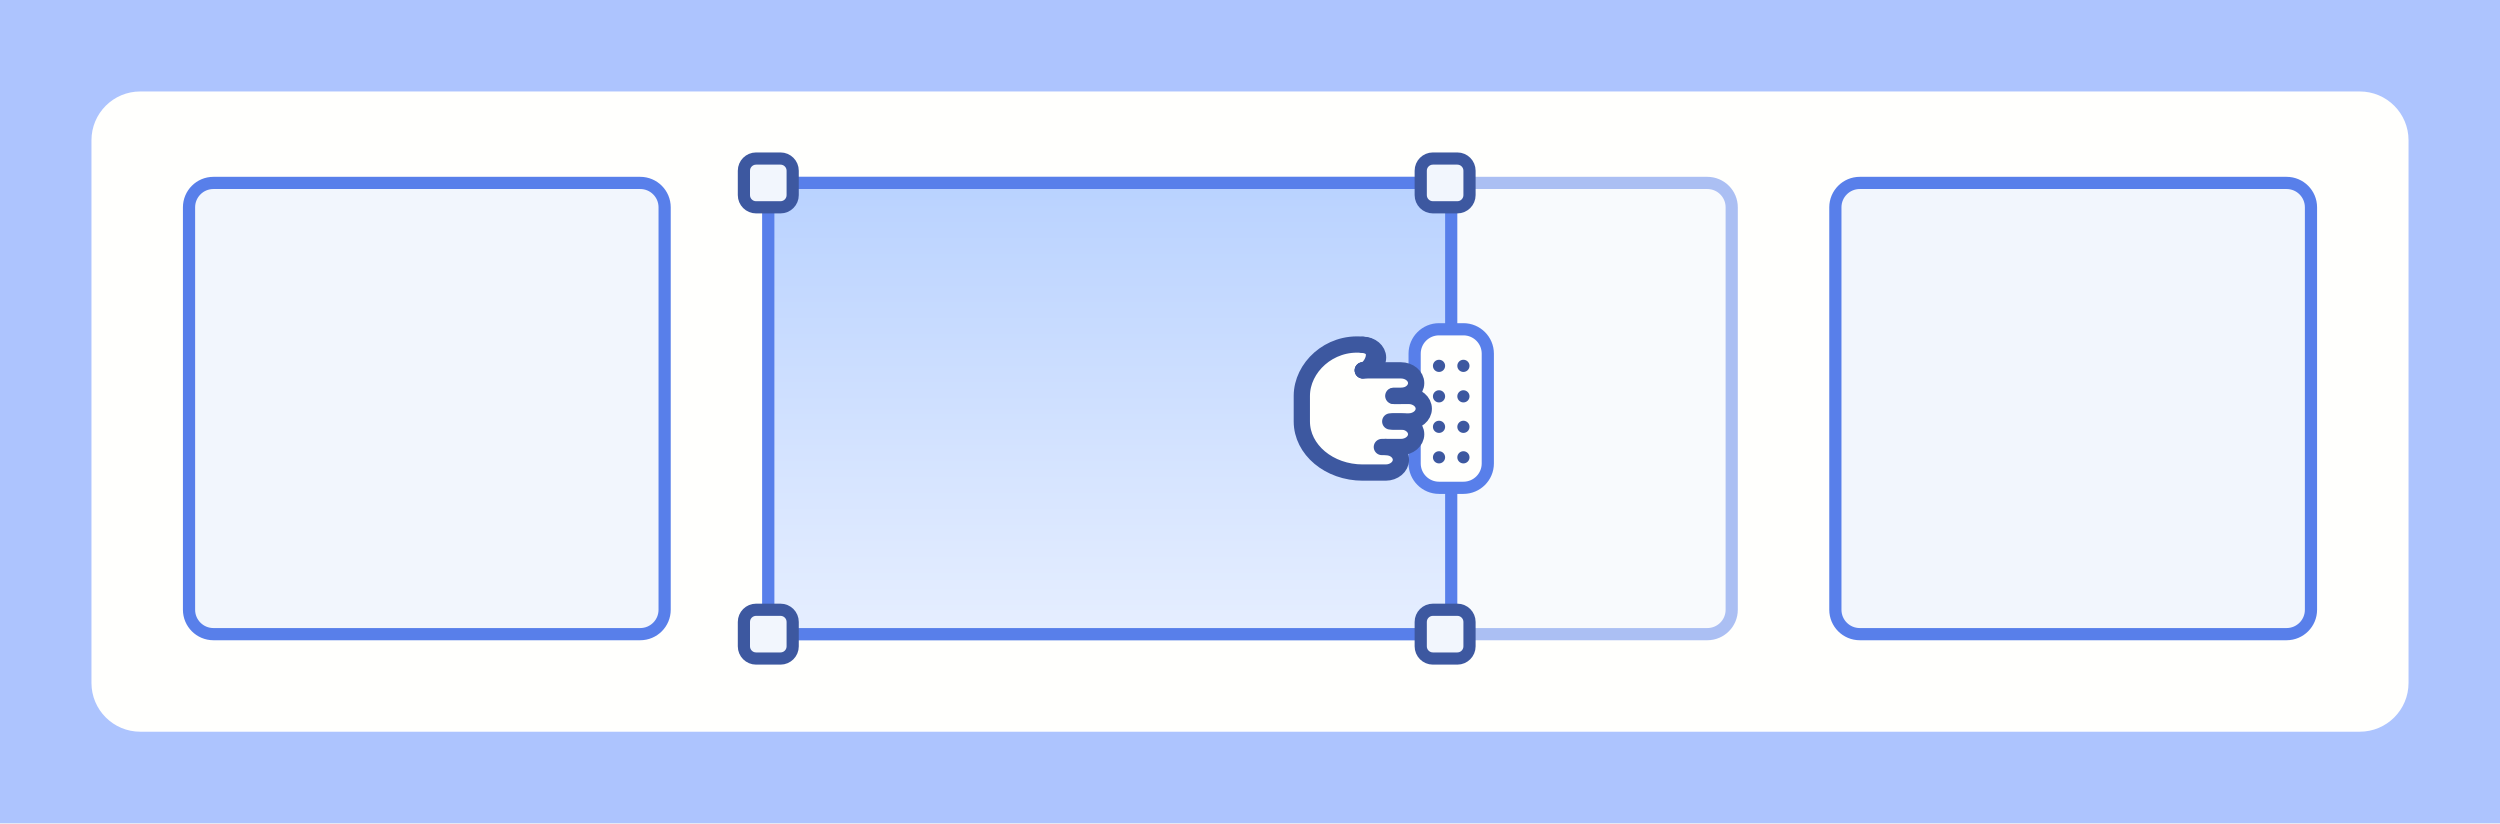
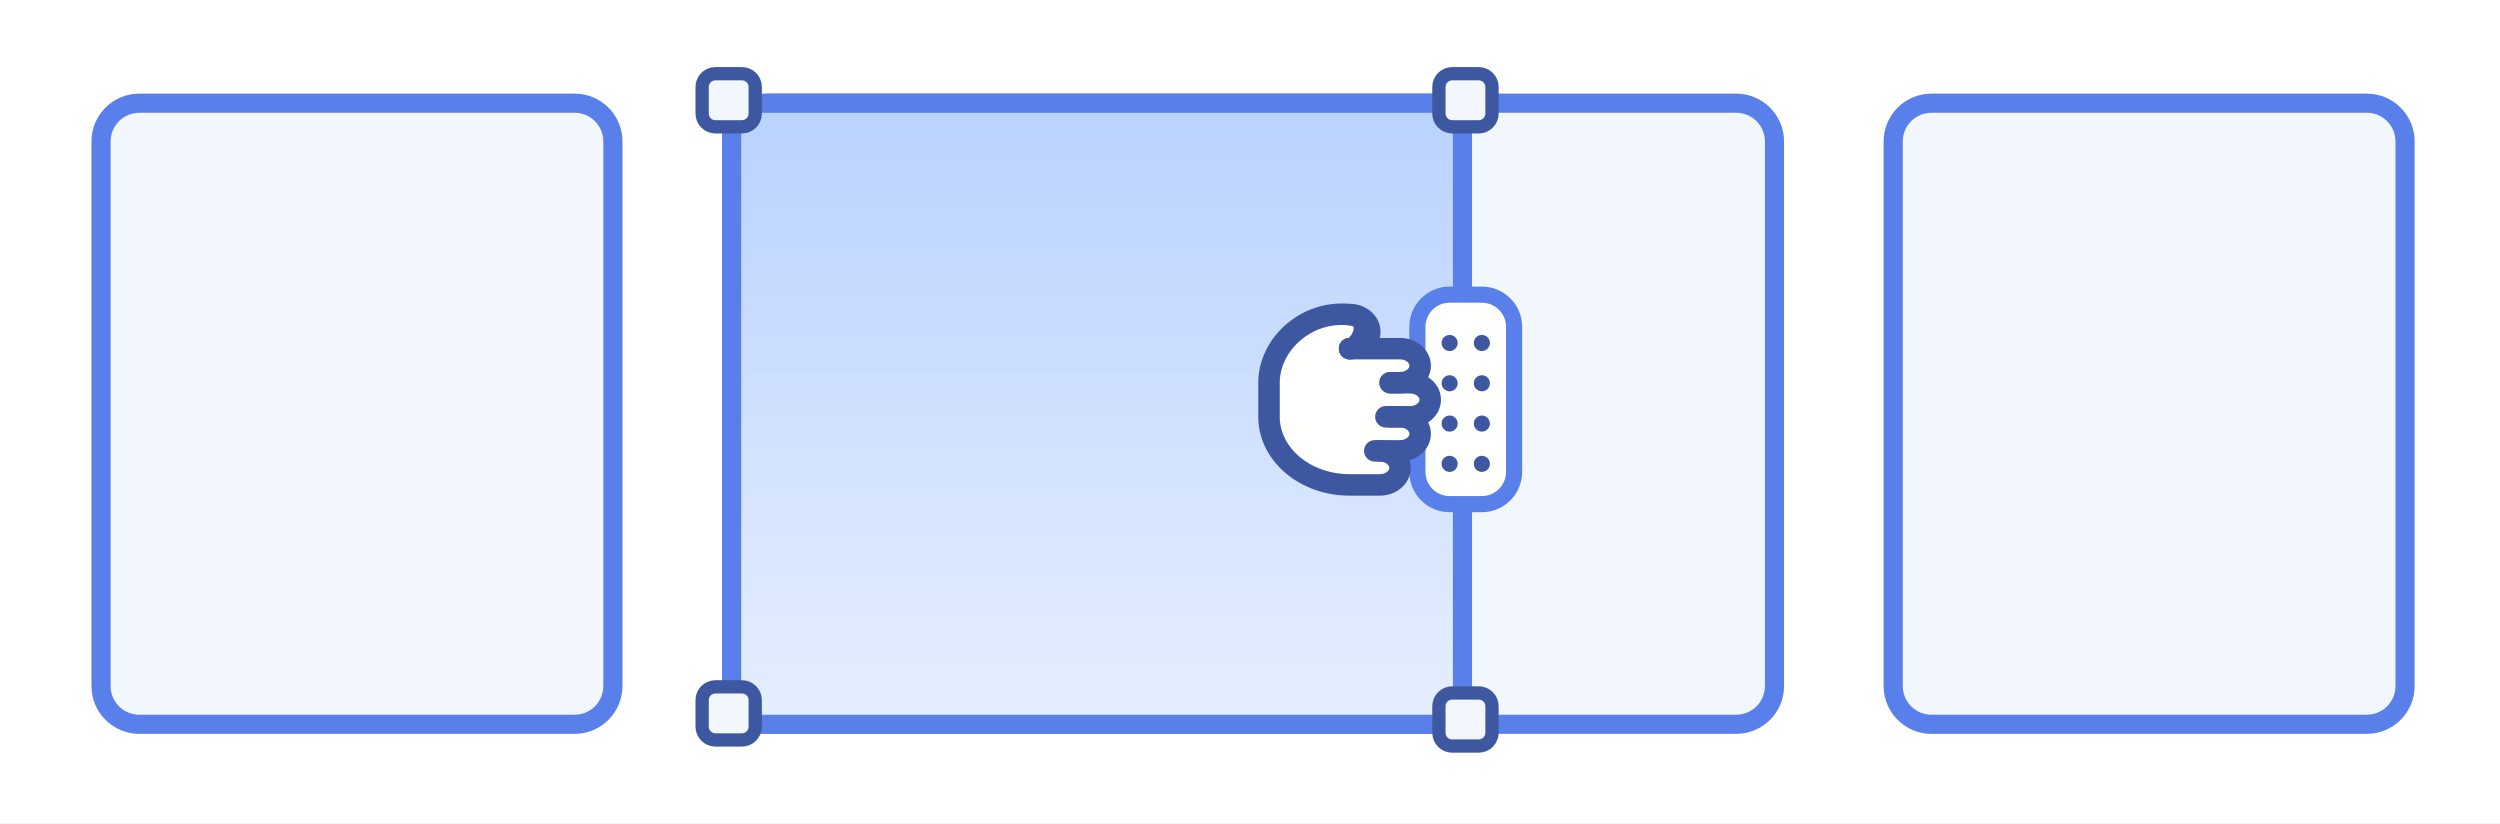
<svg xmlns="http://www.w3.org/2000/svg" xmlns:xlink="http://www.w3.org/1999/xlink" width="410px" height="135px" viewBox="0 0 410 135" version="1.1">
  <defs>
-     <path d="M0,0 L410,0 L410,135 L0,135 L0,0 Z" id="path-1" />
+     <path d="M0,0 L410,0 L410,135 L0,135 Z" id="path-1" />
    <linearGradient x1="50%" y1="144.535%" x2="50%" y2="6.16297582e-31%" id="linearGradient-2">
      <stop stop-color="#FAFBFF" offset="0%" />
      <stop stop-color="#B9D2FF" offset="100%" />
    </linearGradient>
  </defs>
-   <g id="layout" stroke="none" fill="none" xlink:href="#path-1" fill-rule="evenodd">
-     <use fill="#ADC4FE" xlink:href="#path-1" />
-     <rect id="Rectangle" fill="#FFFFFD" x="15" y="15" width="380" height="105" rx="8" />
-     <rect id="Rectangle-Copy" stroke="#587FEA" stroke-width="2" fill="#F2F6FD" x="31" y="30" width="78" height="74" rx="4" />
-     <rect id="Rectangle-Copy-2" stroke="#587FEA" stroke-width="2" fill="#F2F6FD" opacity="0.5" x="126" y="30" width="158" height="74" rx="4" />
-     <rect id="Rectangle-Copy-4" stroke="#587FEA" stroke-width="2" fill="url(#linearGradient-2)" x="126" y="30" width="112" height="74" rx="4" />
-     <rect id="Rectangle-Copy-5" stroke="#3D58A0" stroke-width="2" fill="#F2F6FD" x="122" y="26" width="8" height="8" rx="2" />
-     <rect id="Rectangle-Copy-6" stroke="#3D58A0" stroke-width="2" fill="#F2F6FD" x="233" y="26" width="8" height="8" rx="2" />
-     <rect id="Rectangle-Copy-8" stroke="#3D58A0" stroke-width="2" fill="#F2F6FD" x="122" y="100" width="8" height="8" rx="2" />
-     <rect id="Rectangle-Copy-7" stroke="#3D58A0" stroke-width="2" fill="#F2F6FD" x="233" y="100" width="8" height="8" rx="2" />
-     <rect id="Rectangle-Copy-3" stroke="#587FEA" stroke-width="2" fill="#F2F6FD" x="301" y="30" width="78" height="74" rx="4" />
-     <rect id="Rectangle-Copy-9" stroke="#587FEA" stroke-width="2" fill="#FFFFFD" x="232" y="54" width="12" height="26" rx="4" />
-     <g id="Group" stroke-width="1" transform="translate(223.5, 67) rotate(90) translate(-223.5, -67)translate(213, 57)">
-       <path d="M20.668,6.333 L20.003,13.667 L18.673,15.667 L15.014,19 L11.355,19 L5.369,19 L3.04,16.667 L0.047,13.333 L0.047,9.667 L1.377,8.667 L3.04,8 L4.371,6.333 L4.371,3 L6.333,1.667 L8.667,3 L10.333,0 L12.667,1.667 L14,1.667 L16.333,2.667 L17.667,4.667 L20,4 C20,4.444 20.223,5.222 20.668,6.333 Z" id="Path-2" fill="#FFFFFD" />
-       <path d="M16.809,6.875 L16.809,3.75 C16.809,2.369 15.871,1.25 14.714,1.25 C13.557,1.25 12.618,2.369 12.618,3.75 L12.618,5.5" id="Path" stroke="#3D58A0" stroke-width="2.667" stroke-linecap="round" stroke-linejoin="round" />
-       <path d="M12.618,5 L12.618,2.5 C12.618,1.119 11.68,1.13686838e-13 10.523,1.13686838e-13 C9.366,1.13686838e-13 8.428,1.119 8.428,2.5 L8.428,5" id="Path" stroke="#3D58A0" stroke-width="2.667" stroke-linecap="round" stroke-linejoin="round" />
-       <path d="M8.428,4.875 L8.428,3.75 C8.428,2.369 7.49,1.25 6.332,1.25 C5.175,1.25 4.237,2.369 4.237,3.75 L4.237,10" id="Path" stroke="#3D58A0" stroke-width="2.667" stroke-linecap="round" stroke-linejoin="round" />
-       <path d="M4.237,10 C4.237,8.619 3.299,7.5 2.142,7.5 C0.984,7.5 0.046,8.619 0.046,10" id="Path" stroke="#3D58A0" stroke-width="2.667" stroke-linecap="round" stroke-linejoin="round" />
-       <path d="M16.809,6.25 C16.809,4.869 17.747,3.75 18.905,3.75 C20.062,3.75 21,4.869 21,6.25 L21,10 C21,15.523 17.247,20 12.618,20 L8.428,20 C3.799,20 -0.495,15.507 0.046,10 C0.374,6.667 4.237,8.619 4.237,10" id="Path" stroke="#3D58A0" stroke-width="2.667" stroke-linecap="round" stroke-linejoin="round" />
-     </g>
-     <g id="Group" stroke-width="1" transform="translate(235, 59)" fill="#3D58A0">
-       <circle id="Oval" cx="1" cy="1" r="1" />
-       <circle id="Oval-Copy" cx="5" cy="1" r="1" />
-       <circle id="Oval-Copy-3" cx="1" cy="6" r="1" />
-       <circle id="Oval-Copy-2" cx="5" cy="6" r="1" />
-       <circle id="Oval-Copy-5" cx="1" cy="11" r="1" />
-       <circle id="Oval-Copy-4" cx="5" cy="11" r="1" />
-       <circle id="Oval-Copy-7" cx="1" cy="16" r="1" />
-       <circle id="Oval-Copy-6" cx="5" cy="16" r="1" />
+   <g id="layout-copy-2" stroke="none" fill="none" xlink:href="#path-1" fill-rule="evenodd">
+     <use fill="#FFFFFF" xlink:href="#path-1" />
+     <g id="Group" stroke-width="1" transform="translate(15, 15)">
+       <rect id="Rectangle-Copy" stroke="#587FEA" stroke-width="3.138" fill="#F2F6FD" x="1.569" y="1.923" width="83.947" height="101.862" rx="6.277" />
+       <rect id="Rectangle-Copy-2" stroke="#587FEA" stroke-width="3.138" fill="#F2F6FD" x="104.983" y="1.923" width="171.033" height="101.862" rx="6.277" />
+       <rect id="Rectangle-Copy-4" stroke="#587FEA" stroke-width="3.14" fill="url(#linearGradient-2)" x="104.984" y="1.924" width="119.86" height="101.86" rx="4.354" />
+       <rect id="Rectangle-Copy-5" stroke="#3D58A0" stroke-width="2.177" fill="#F2F6FD" x="100.149" y="-2.911" width="8.709" height="8.709" rx="2.177" />
+       <rect id="Rectangle-Copy-6" stroke="#3D58A0" stroke-width="2.177" fill="#F2F6FD" x="220.98" y="-2.911" width="8.709" height="8.709" rx="2.177" />
+       <rect id="Rectangle-Copy-8" stroke="#3D58A0" stroke-width="2.177" fill="#F2F6FD" x="100.149" y="97.643" width="8.709" height="8.709" rx="2.177" />
+       <rect id="Rectangle-Copy-7" stroke="#3D58A0" stroke-width="2.177" fill="#F2F6FD" x="220.98" y="98.643" width="8.709" height="8.709" rx="2.177" />
+       <rect id="Rectangle-Copy-3" stroke="#587FEA" stroke-width="3.138" fill="#F2F6FD" x="295.483" y="1.923" width="83.947" height="101.862" rx="6.277" />
+       <g transform="translate(193, 32)">
+         <rect id="Rectangle-Copy-9" stroke="#587FEA" stroke-width="2.643" fill="#FFFFFD" x="24.453" y="1.321" width="15.857" height="34.357" rx="5.286" />
+         <g transform="translate(13.3381, 18.5291) rotate(90) translate(-13.3381, -18.5291)translate(-0.6596, 5.3079)">
+           <path d="M27.311,8.369 L26.432,18.06 L24.674,20.702 L19.84,25.107 L15.005,25.107 L7.094,25.107 L4.018,22.024 L0.062,17.619 L0.062,12.774 L1.82,11.452 L4.018,10.571 L5.776,8.369 L5.776,3.964 L8.369,2.202 L11.452,3.964 L13.655,0 L16.738,2.202 L18.5,2.202 L21.583,3.524 L23.345,6.167 L26.429,5.286 C26.429,5.873 26.723,6.901 27.311,8.369 Z" id="Path-2" fill="#FFFFFD" />
+           <path d="M22.409,9.09 L22.409,4.958 C22.409,3.132 21.158,1.653 19.615,1.653 C18.072,1.653 16.822,3.132 16.822,4.958 L16.822,7.272" id="Path" stroke="#3D58A0" stroke-width="3.524" stroke-linecap="round" stroke-linejoin="round" />
+           <path d="M16.822,6.611 L16.822,3.305 C16.822,1.48 15.571,1.13686838e-13 14.028,1.13686838e-13 C12.486,1.13686838e-13 11.235,1.48 11.235,3.305 L11.235,6.611" id="Path" stroke="#3D58A0" stroke-width="3.524" stroke-linecap="round" stroke-linejoin="round" />
+           <path d="M11.235,6.445 L11.235,4.958 C11.235,3.132 9.984,1.653 8.442,1.653 C6.899,1.653 5.648,3.132 5.648,4.958 L5.648,13.221" id="Path" stroke="#3D58A0" stroke-width="3.524" stroke-linecap="round" stroke-linejoin="round" />
+           <path d="M5.648,13.221 C5.648,11.396 4.398,9.916 2.855,9.916 C1.312,9.916 0.062,11.396 0.062,13.221" id="Path" stroke="#3D58A0" stroke-width="3.524" stroke-linecap="round" stroke-linejoin="round" />
+           <path d="M22.409,8.263 C22.409,6.438 23.659,4.958 25.202,4.958 C26.745,4.958 27.995,6.438 27.995,8.263 L27.995,13.221 C27.995,20.523 22.993,26.442 16.822,26.442 L11.235,26.442 C5.064,26.442 -0.659,20.502 0.062,13.221 C0.498,8.814 5.648,11.396 5.648,13.221" id="Path" stroke="#3D58A0" stroke-width="3.524" stroke-linecap="round" stroke-linejoin="round" />
+         </g>
+         <g transform="translate(28.4176, 7.9286)" fill="#3D58A0">
+           <circle id="Oval" cx="1.321" cy="1.321" r="1.321" />
+           <circle id="Oval-Copy" cx="6.607" cy="1.321" r="1.321" />
+           <circle id="Oval-Copy-3" cx="1.321" cy="7.929" r="1.321" />
+           <circle id="Oval-Copy-2" cx="6.607" cy="7.929" r="1.321" />
+           <circle id="Oval-Copy-5" cx="1.321" cy="14.536" r="1.321" />
+           <circle id="Oval-Copy-4" cx="6.607" cy="14.536" r="1.321" />
+           <circle id="Oval-Copy-7" cx="1.321" cy="21.143" r="1.321" />
+           <circle id="Oval-Copy-6" cx="6.607" cy="21.143" r="1.321" />
+         </g>
+       </g>
    </g>
  </g>
</svg>
